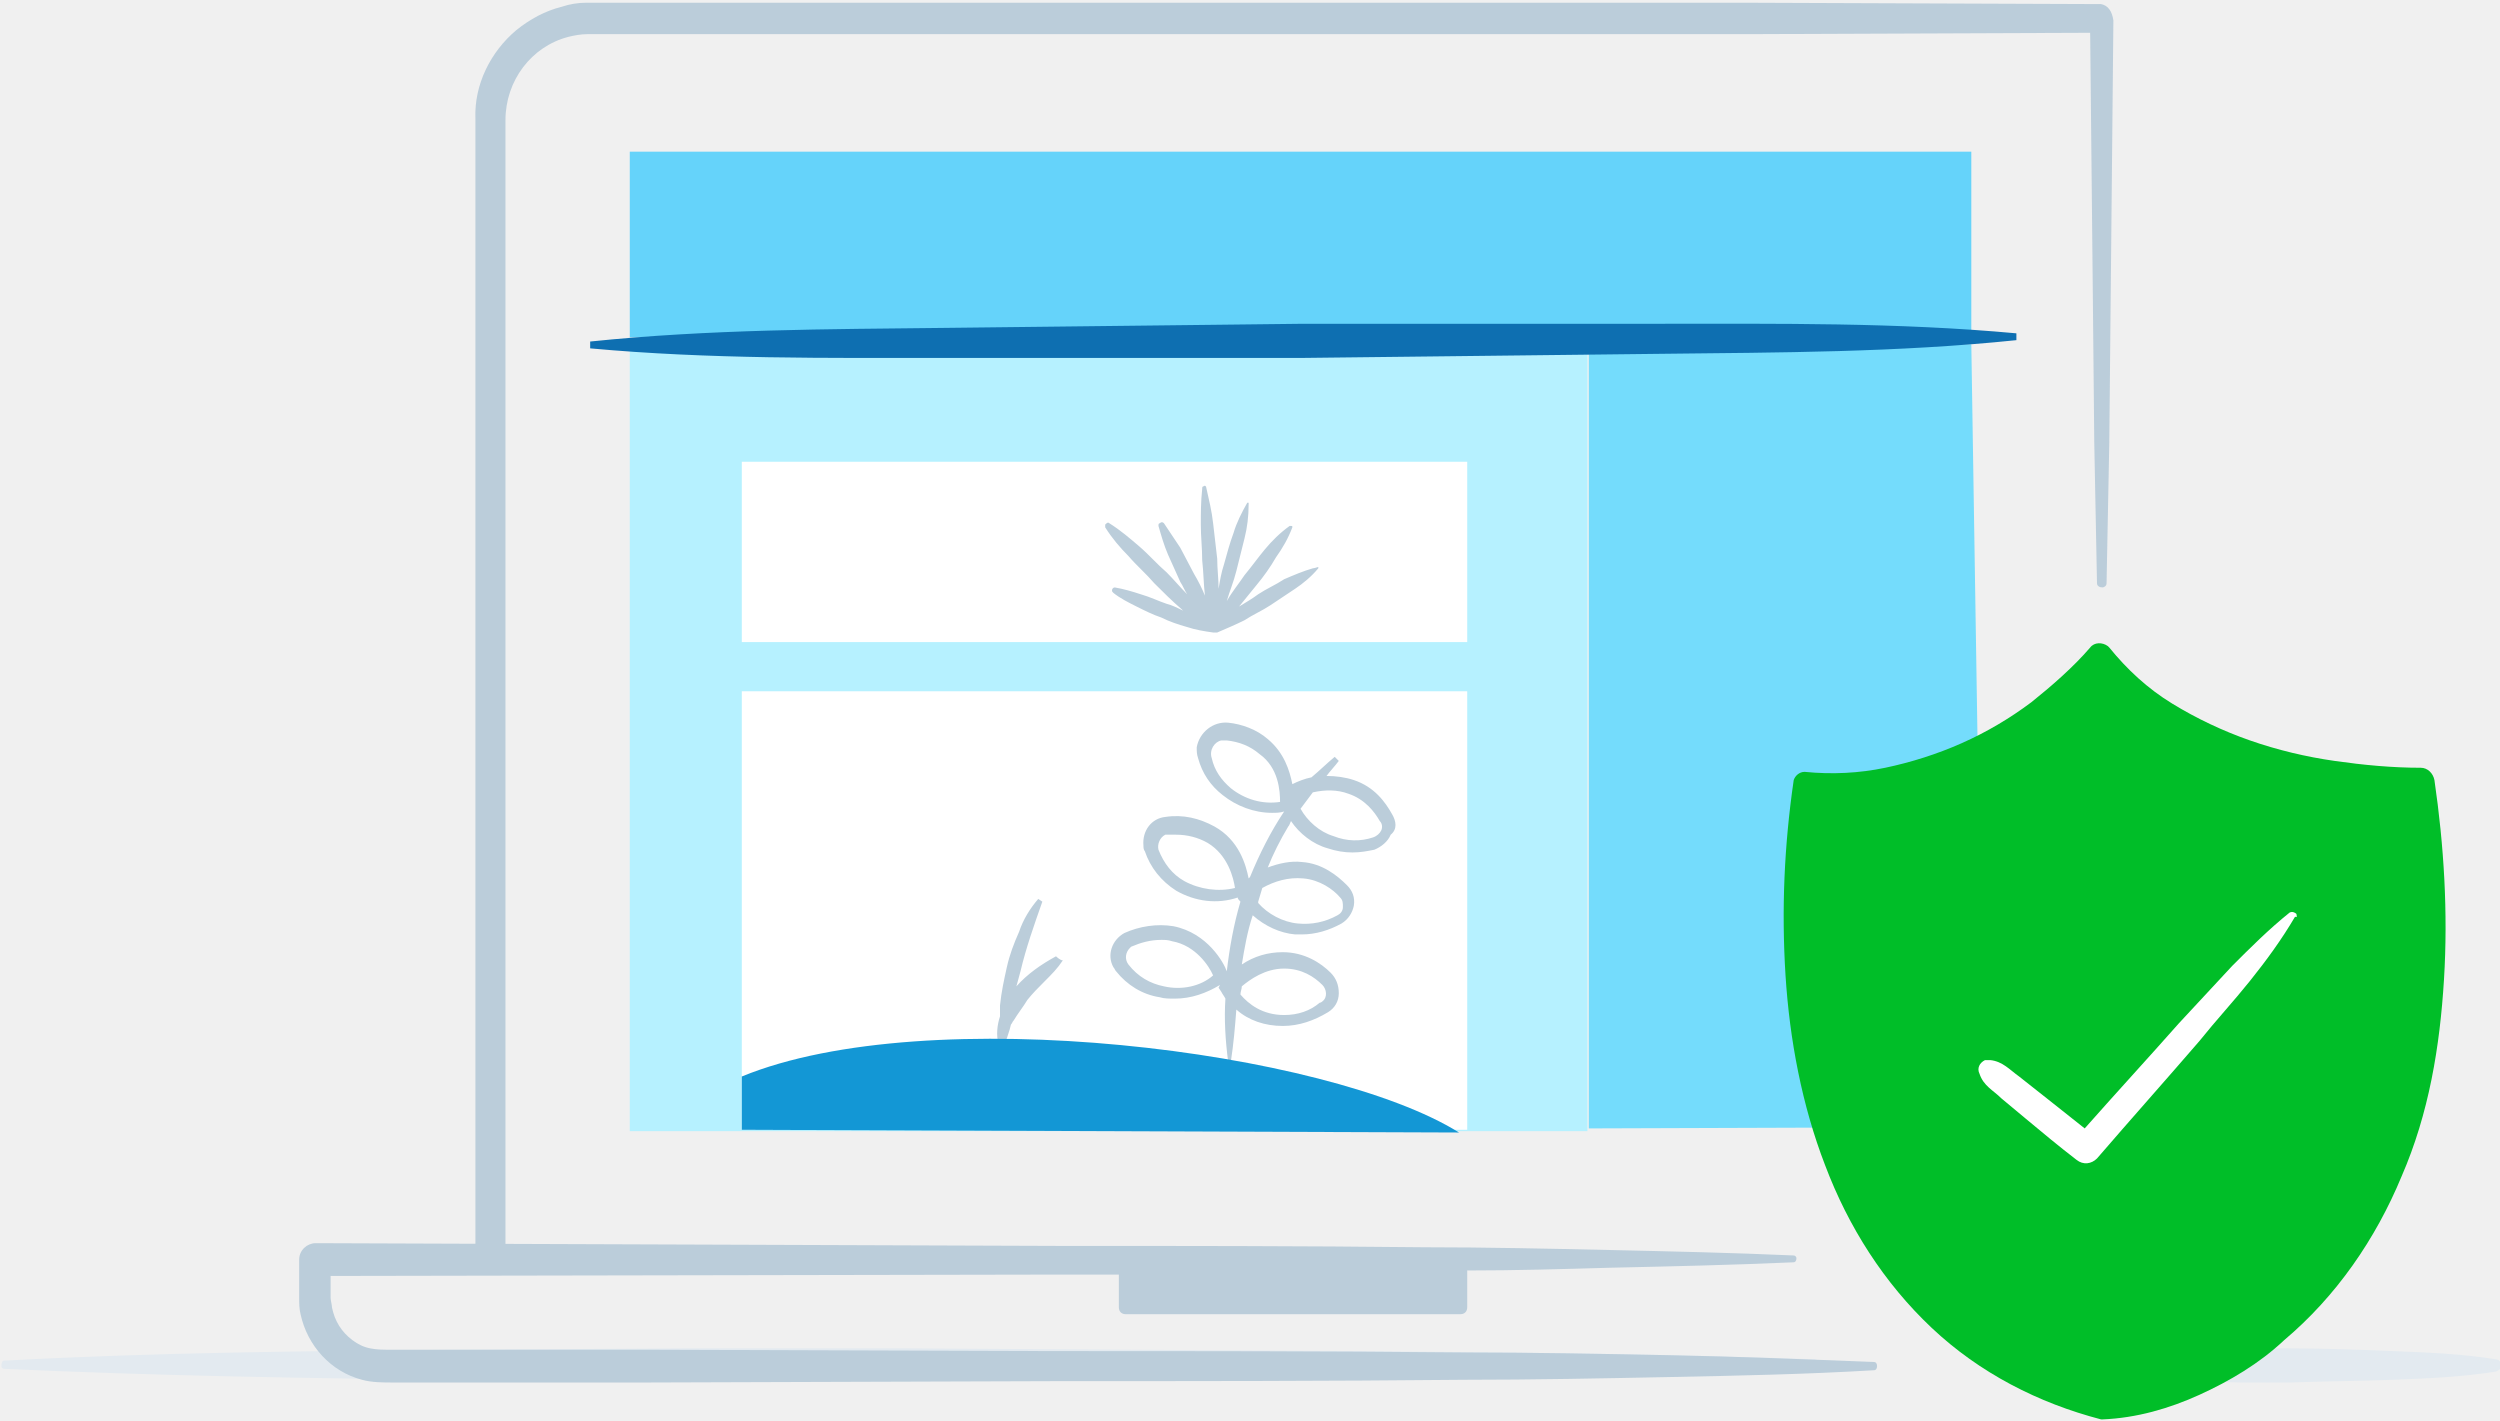
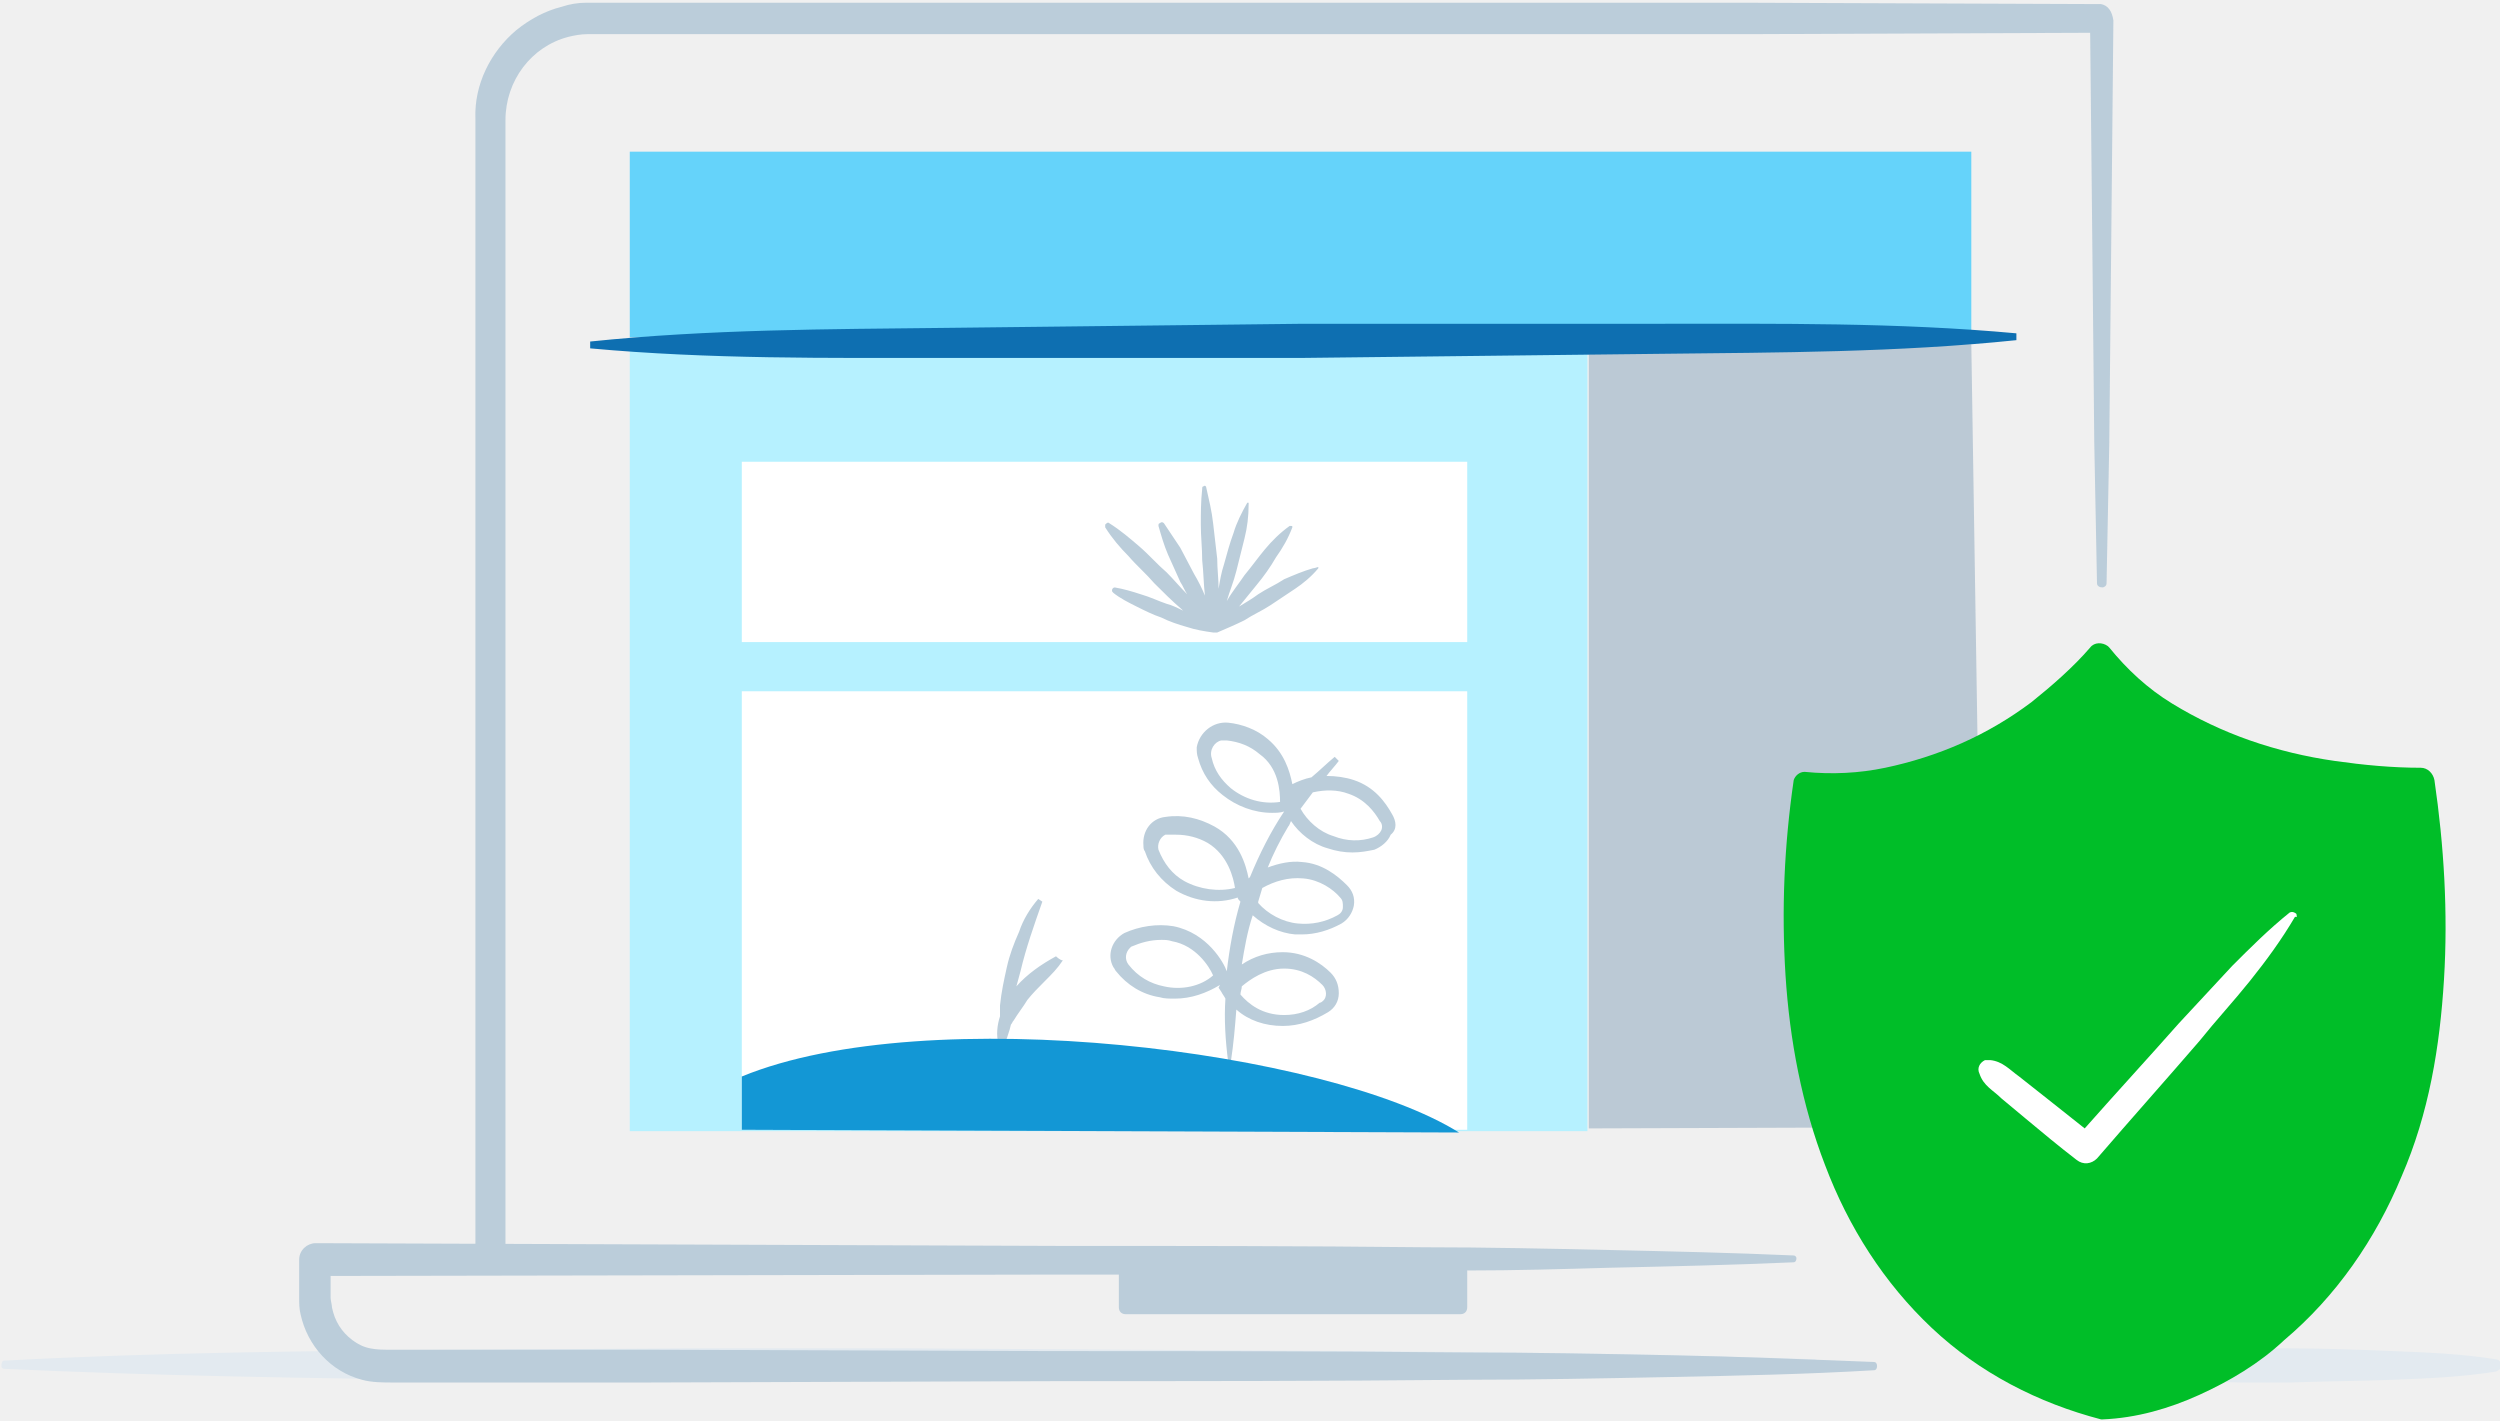
<svg xmlns="http://www.w3.org/2000/svg" viewBox="0 0 183 104">
  <path fill="#e3eaf0" d="M.3 99.6c11-.6 22.1-.7 33.1-.8l16.6-.1h16.6l33.1.2c11 .1 22.1.2 33.1.6.2 0 .4.2.4.4s-.2.4-.4.4c-11 .4-22.1.5-33.1.6l-33.1.2H50l-16.6-.1c-11-.1-22.1-.3-33.1-.8-.1 0-.2-.1-.2-.2 0-.3.1-.4.2-.4zm152.5 0c2.5-.5 5-.7 7.5-.8l3.7-.1h3.7c2.5 0 5 .1 7.5.2s5 .2 7.5.6c.2 0 .4.2.4.5 0 .2-.2.3-.4.4-2.5.4-5 .5-7.5.6-2.5.1-5 .1-7.5.2H164l-3.7-.1c-2.5-.1-5-.3-7.5-.8-.1 0-.2-.1-.2-.2 0-.4.1-.5.2-.5z" />
  <path fill="#b6f1ff" d="M46.1 82.8V25h70.1v57.8H49.9" />
  <path fill="#65d3fa" d="M46.1 24.7V11.1h98.2v13.5H51.5" />
-   <path fill="#74dcfc" d="M144.3 25.2l.9 57.3-28.9.1V25.2h28" />
+   <path fill="#BBC9D5" d="M144.3 25.2l.9 57.3-28.9.1V25.2h28" />
  <path fill="#fff" d="M102.5 82.7H54.3V50.6h53.1v32.1m0-35.7H54.3V33.8h53.1V47" />
  <path fill="#bbcdda" d="M96.1 41.6c-.7.2-1.4.5-2.1.8-.6.4-1.3.7-1.9 1.1-.4.3-.9.6-1.4.9.4-.5.9-1.1 1.3-1.6.5-.6 1-1.3 1.4-2 .5-.7.9-1.4 1.2-2.2 0-.1 0-.1-.1-.1h-.1c-.7.5-1.3 1.1-1.8 1.7-.5.6-1 1.3-1.5 1.9-.4.6-.9 1.2-1.3 1.9.2-.7.5-1.4.7-2.2l.6-2.4c.2-.8.3-1.6.3-2.5v-.1h-.1c-.4.7-.8 1.5-1 2.2-.3.8-.5 1.6-.7 2.3-.2.6-.3 1.2-.4 1.8 0-.7-.1-1.5-.1-2.2-.1-.9-.2-1.7-.3-2.6-.1-.9-.3-1.7-.5-2.6 0-.1-.1-.2-.2-.1-.1 0-.1.1-.1.2-.1.9-.1 1.8-.1 2.6 0 .9.1 1.7.1 2.6.1.9.1 1.7.2 2.6-.2-.5-.5-1.1-.8-1.6-.3-.6-.7-1.3-1-1.9l-1.2-1.8c-.1-.1-.2-.1-.3 0-.1 0-.1.1-.1.2.2.7.4 1.4.7 2.1.3.7.6 1.3.9 2 .2.3.3.6.5.9-.5-.5-1-1.1-1.5-1.6-.7-.6-1.3-1.3-2-1.9-.7-.6-1.4-1.2-2.2-1.7-.1-.1-.2 0-.3.1v.2c.5.8 1.1 1.5 1.7 2.1.6.7 1.3 1.3 1.9 2 .6.6 1.3 1.3 2 1.9l.1.1c-.4-.2-.8-.4-1.2-.5-.6-.2-1.2-.5-1.9-.7-.6-.2-1.3-.4-1.9-.5-.1 0-.2.1-.2.2s0 .1.1.2c.5.4 1.1.7 1.7 1 .6.3 1.2.6 1.8.8.6.3 1.2.5 1.9.7.6.2 1.2.3 1.9.4h.3c.7-.3 1.4-.6 2-.9.6-.4 1.3-.7 1.9-1.1l1.8-1.2c.6-.4 1.2-.9 1.7-1.5v-.1c-.3.1-.4.1-.4.1z" />
  <path fill="#0e6fb1" d="M147.6 24.9c-8.7.9-17.4.9-26.1 1l-26.1.3H69.3c-8.7 0-17.4.1-26.1-.7V25c8.7-.9 17.4-.9 26.1-1l26.1-.3h26.1c8.7 0 17.4-.1 26.1.7v.5z" />
  <path fill="#bbcdda" d="M77.3 70c-1.1.6-2.1 1.3-2.9 2.2l.3-1.1c.4-1.7 1-3.4 1.6-5.1l-.3-.2c-.6.7-1.1 1.5-1.4 2.4-.4.9-.7 1.7-.9 2.6-.2.9-.4 1.8-.5 2.8v.8c-.2.6-.3 1.4-.1 2h.2l.1-.1v.1h.2c.1-.5.3-.9.4-1.4.1-.1.1-.2.2-.3.3-.5.7-1 1-1.5.4-.5.8-.9 1.3-1.4.5-.5.9-.9 1.3-1.5-.2 0-.5-.3-.5-.3zm24.6-10.4c-.5-.9-1.3-2-2.8-2.5-.6-.2-1.3-.3-2-.3.3-.4.6-.7.9-1.1l-.3-.3c-.6.5-1.1 1-1.7 1.5-.5.1-1 .3-1.4.5-.2-1-.6-2.3-1.8-3.3-.8-.7-1.9-1.1-2.9-1.2-1.1-.1-2.1.7-2.3 1.8 0 .3 0 .5.1.8.3 1.1.9 2 1.8 2.7 1 .8 2.3 1.3 3.6 1.3.3 0 .6 0 .9-.1-1 1.5-1.8 3.1-2.5 4.8l-.1.1c-.2-1-.7-2.8-2.5-3.8-1.1-.6-2.3-.9-3.6-.7-1 .1-1.7 1-1.6 2.1 0 .1 0 .3.1.4.4 1.2 1.2 2.2 2.3 2.9 1.4.8 3 1 4.5.5 0 .1.1.2.2.3-.5 1.7-.8 3.4-1 5.1-.2-.6-1.4-2.8-3.9-3.3-1.2-.2-2.5 0-3.6.5-.9.5-1.3 1.6-.8 2.5.1.1.1.2.2.3.8 1 1.9 1.7 3.2 1.9.3.1.7.1 1.1.1 1.2 0 2.3-.4 3.3-1l-.1.2.2.3c.1.2.2.3.3.5-.1 1.5 0 3.1.2 4.6h.2c.2-1.3.3-2.5.4-3.8.9.8 2.1 1.2 3.4 1.2 1.2 0 2.3-.4 3.3-1 .5-.3.8-.8.8-1.4 0-.6-.2-1.1-.6-1.5-.7-.7-1.9-1.5-3.5-1.5-1.1 0-2.1.3-3 .9.2-1.2.4-2.4.8-3.6.9.8 2 1.3 3.1 1.4h.5c1 0 2-.3 2.9-.8.5-.3.8-.8.9-1.3.1-.6-.1-1.1-.5-1.5-.7-.7-1.8-1.6-3.3-1.7-.8-.1-1.7.1-2.5.4.4-1 .9-2 1.5-3 .1-.1.1-.2.2-.4.6.9 1.6 1.7 2.7 2 .6.2 1.2.3 1.8.3.6 0 1.1-.1 1.6-.2.5-.2 1-.6 1.2-1.1.5-.4.4-1 .1-1.5zm-15.2 4.9c-.9-.5-1.5-1.3-1.9-2.3-.1-.4.1-.9.5-1.1h.8c.8 0 1.6.2 2.3.6 1.5.9 1.9 2.6 2 3.3-1.2.3-2.6.1-3.7-.5zm-1.5 7.7c-1-.2-1.9-.7-2.6-1.6-.3-.4-.2-.9.1-1.2l.1-.1c.7-.3 1.4-.5 2.2-.5.3 0 .5 0 .8.1 1.7.3 2.7 1.8 3 2.5-.9.8-2.3 1.1-3.6.8zm8.8-1.3c1.3 0 2.2.6 2.8 1.2.3.3.4.9 0 1.2 0 0-.1.1-.2.1-.7.6-1.6.9-2.6.9-1.6 0-2.6-.8-3.2-1.5 0-.2.1-.4.1-.6.6-.5 1.7-1.3 3.1-1.3zm1.4-6.6c1.2.1 2.2.8 2.7 1.4.2.2.2.4.2.7 0 .3-.2.5-.4.6-.9.5-1.9.7-2.9.6-1.1-.1-2.2-.7-2.9-1.5V66c.1-.3.2-.7.3-1 .9-.5 1.9-.8 3-.7zm-1.7-5.6c-1.3.2-2.6-.2-3.6-1-.7-.6-1.2-1.3-1.4-2.2-.2-.6.2-1.2.7-1.3h.4c.9.1 1.7.4 2.4 1 1.4 1 1.5 2.7 1.5 3.5zm7.4 2.1c-.1.2-.3.4-.6.5-.9.3-1.9.3-2.9-.1-1-.3-1.9-1.1-2.4-2l.9-1.2c.9-.2 1.8-.2 2.6.1 1.2.4 1.9 1.3 2.3 2 .2.2.2.5.1.7z" />
  <path fill="#00be28" d="M178.2 57.1c-.1-.5-.5-.9-1-.9-2.1 0-4.2-.2-6.3-.5-2.1-.3-4.2-.8-6.2-1.5s-3.9-1.6-5.7-2.7c-1.8-1.1-3.3-2.5-4.6-4.1l-.1-.1c-.4-.3-1-.3-1.3.1-1.2 1.4-2.8 2.8-4.3 4-1.6 1.2-3.3 2.2-5.1 3-1.8.8-3.7 1.4-5.6 1.8-1.9.4-3.9.5-5.9.3-.4 0-.7.3-.8.6-.7 4.8-.9 9.5-.6 14.3.3 4.7 1.2 9.5 2.9 13.9 1.7 4.5 4.3 8.6 7.8 11.9 3.5 3.3 7.8 5.5 12.4 6.7h.1c2.5-.1 4.9-.8 7.1-1.8 2.2-1 4.4-2.3 6.2-4 3.8-3.2 6.7-7.4 8.6-12 2-4.6 2.8-9.5 3.1-14.4.3-4.9 0-9.8-.7-14.6z" />
  <path fill="#00be28" d="M145.3 78.3l7.4 5.9L167.8 67" />
  <path fill="#fff" d="M168.1 66.9c-.1-.1-.3-.2-.5-.1-1.5 1.2-2.9 2.6-4.2 3.9l-3.9 4.2c-2.3 2.6-4.6 5.1-6.9 7.7-1-.8-1.9-1.5-2.9-2.3l-1.9-1.5c-.7-.5-1.2-1.1-2.1-1.2h-.4c-.4.2-.6.6-.4 1 .3.9 1 1.2 1.6 1.8l1.8 1.5c1.2 1 2.4 2 3.7 3 .5.4 1.1.3 1.5-.1 2.5-2.9 5-5.7 7.5-8.6 1.2-1.5 2.5-2.9 3.7-4.4s2.3-3 3.3-4.7c.2.1.1-.1.1-.2z" />
  <path fill="#bbcdda" d="M137.2 99.7c-5-.2-10-.4-15-.5-5-.1-10-.2-15-.2-10-.1-19.9-.1-29.9-.1l-29.9-.1H28.7c-.7 0-1.1 0-1.6-.1s-.9-.3-1.3-.6c-.8-.6-1.3-1.4-1.5-2.4 0-.2-.1-.5-.1-.7v-1.6l52.9-.1h4.8v2.4c0 .3.2.5.5.5h24.5c.3 0 .5-.2.5-.5V93c3.5 0 6.9-.1 10.4-.2 4.5-.1 9-.2 13.5-.4.1 0 .2-.1.2-.3 0-.1-.1-.2-.2-.2-4.5-.2-9-.3-13.5-.4-4.5-.1-9-.2-13.5-.2-9-.1-18-.1-27-.1L23.1 91c-.6 0-1.2.5-1.2 1.2V95c0 .4 0 .8.1 1.2.5 2.3 2.2 4.2 4.5 4.8.7.2 1.6.2 2.2.2h18.7l29.9-.1c10 0 19.9 0 29.9-.1 5 0 10-.1 15-.2s10-.2 15-.5c.1 0 .2-.1.2-.3 0-.2-.1-.3-.2-.3zM153.8.3L128 .2H42.9c-.6 0-1.2.1-1.8.3-1.2.3-2.3.9-3.3 1.7-1.9 1.6-3.1 4-3 6.5v82.5H37V8.8c0-2.9 1.9-5.4 4.6-6.1.4-.1.9-.2 1.4-.2h85.1l24.9-.1.2 19.7.1 10.3.2 10.3c0 .2.2.3.4.3.1 0 .3-.1.3-.3l.2-10.3.1-10.3.2-20.6c-.1-.7-.4-1.1-.9-1.2z" />
  <path fill="#1397d5" d="M54.3 78.8c13.6-5.6 42.9-1.9 52.5 4.1l-52.5-.2v-3.9z" />
</svg>
